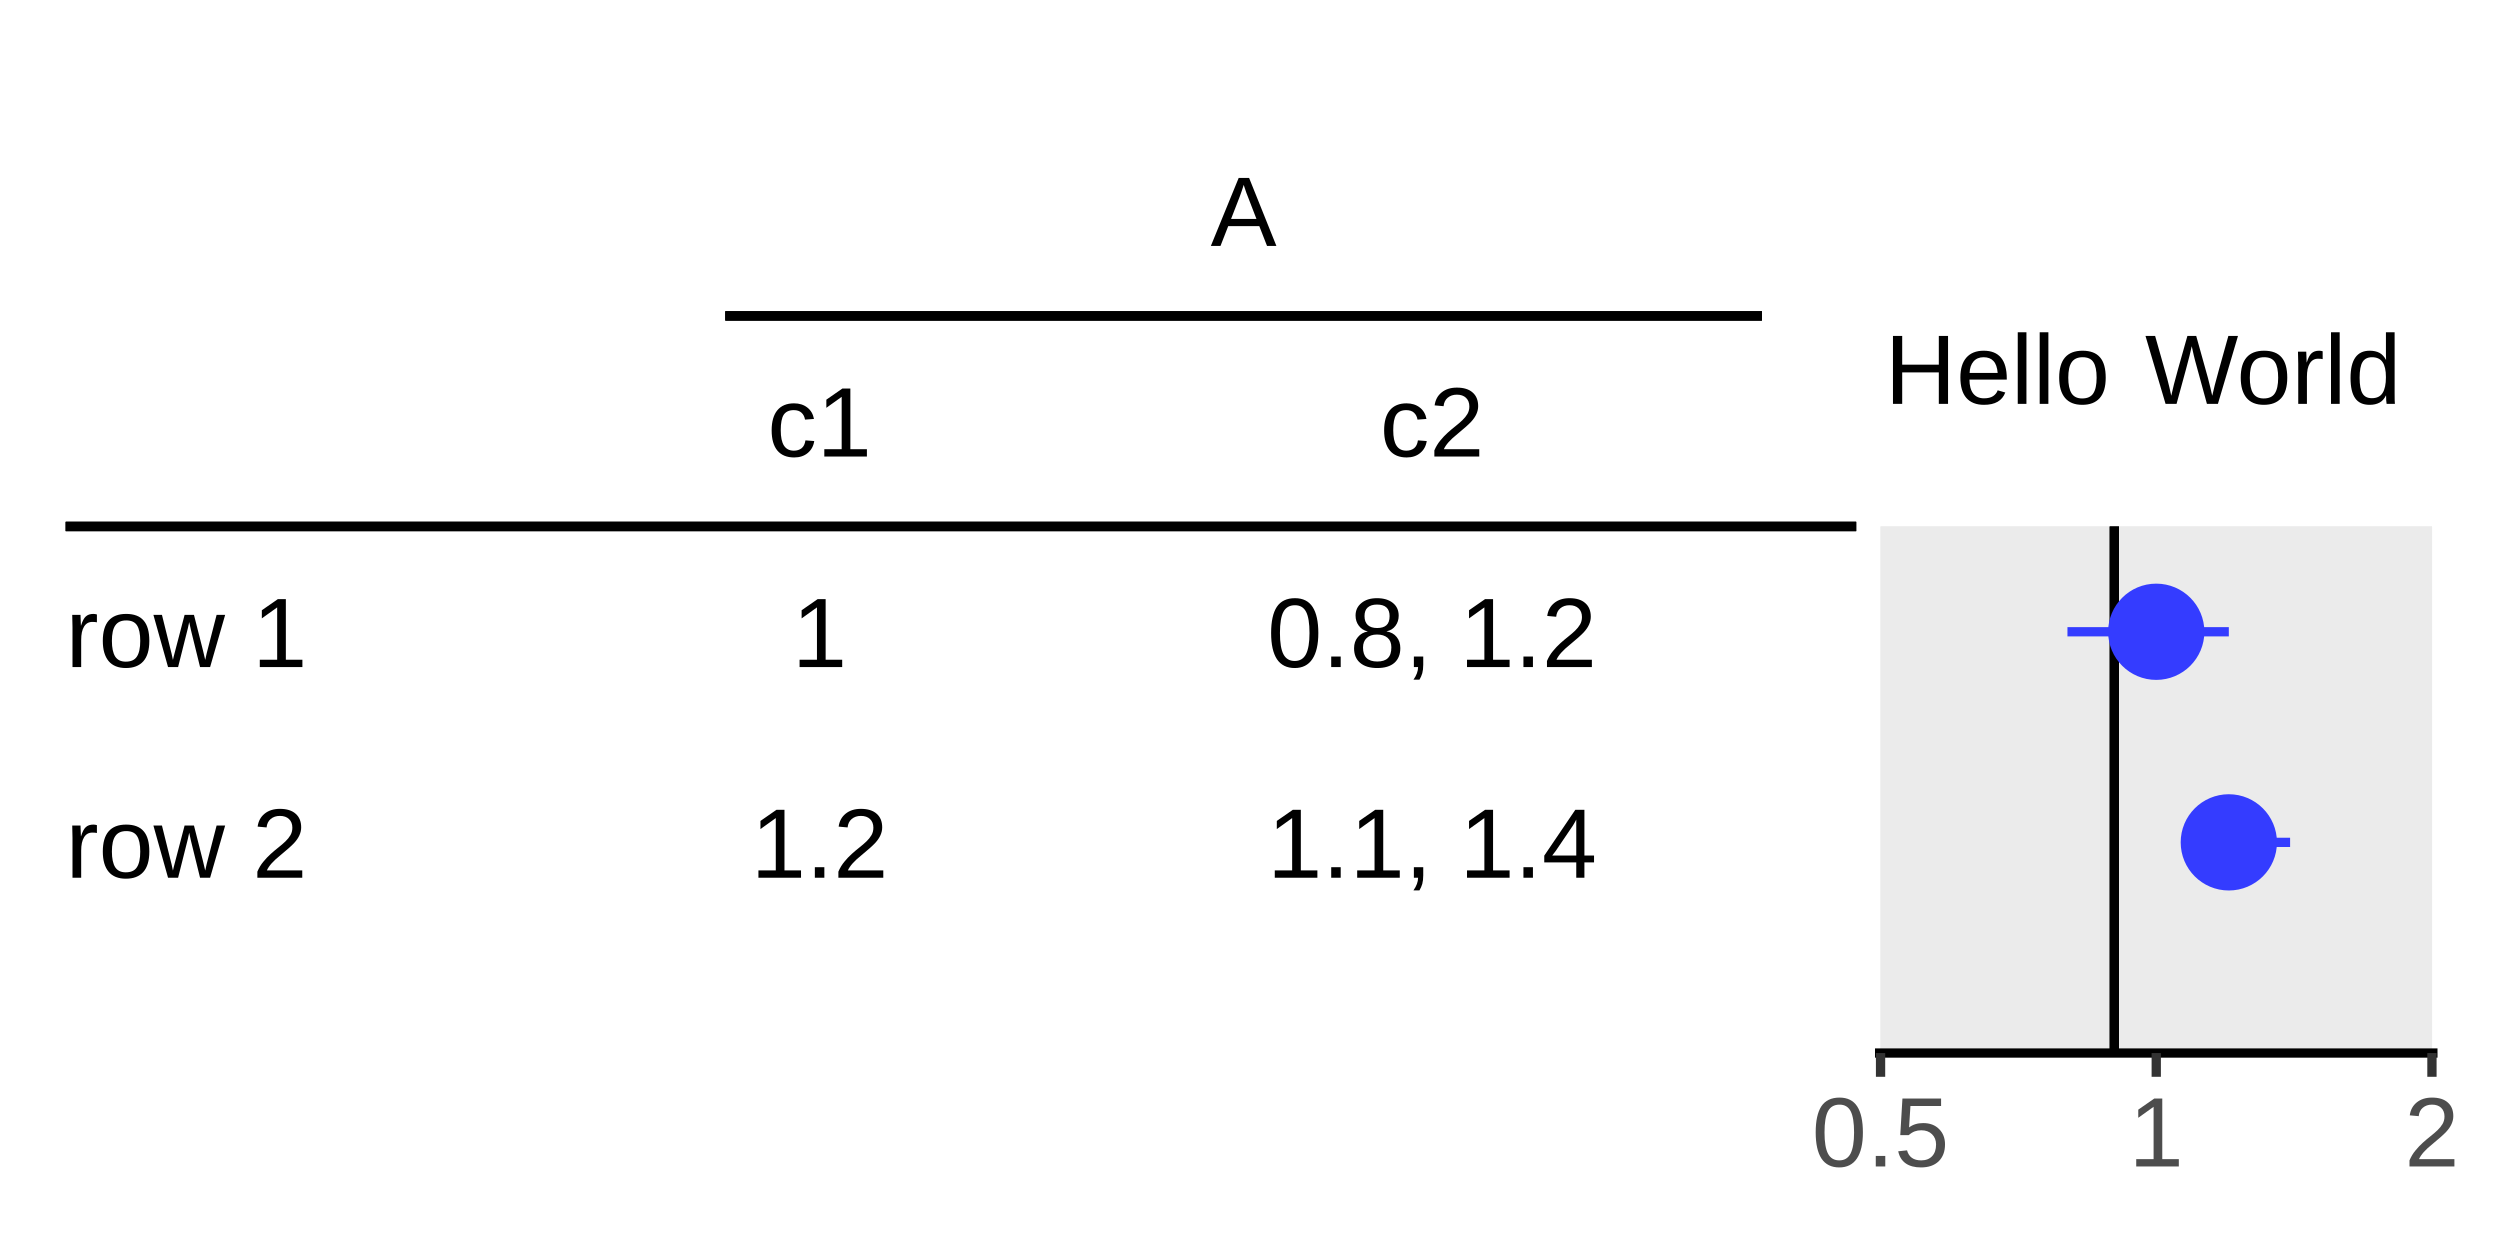
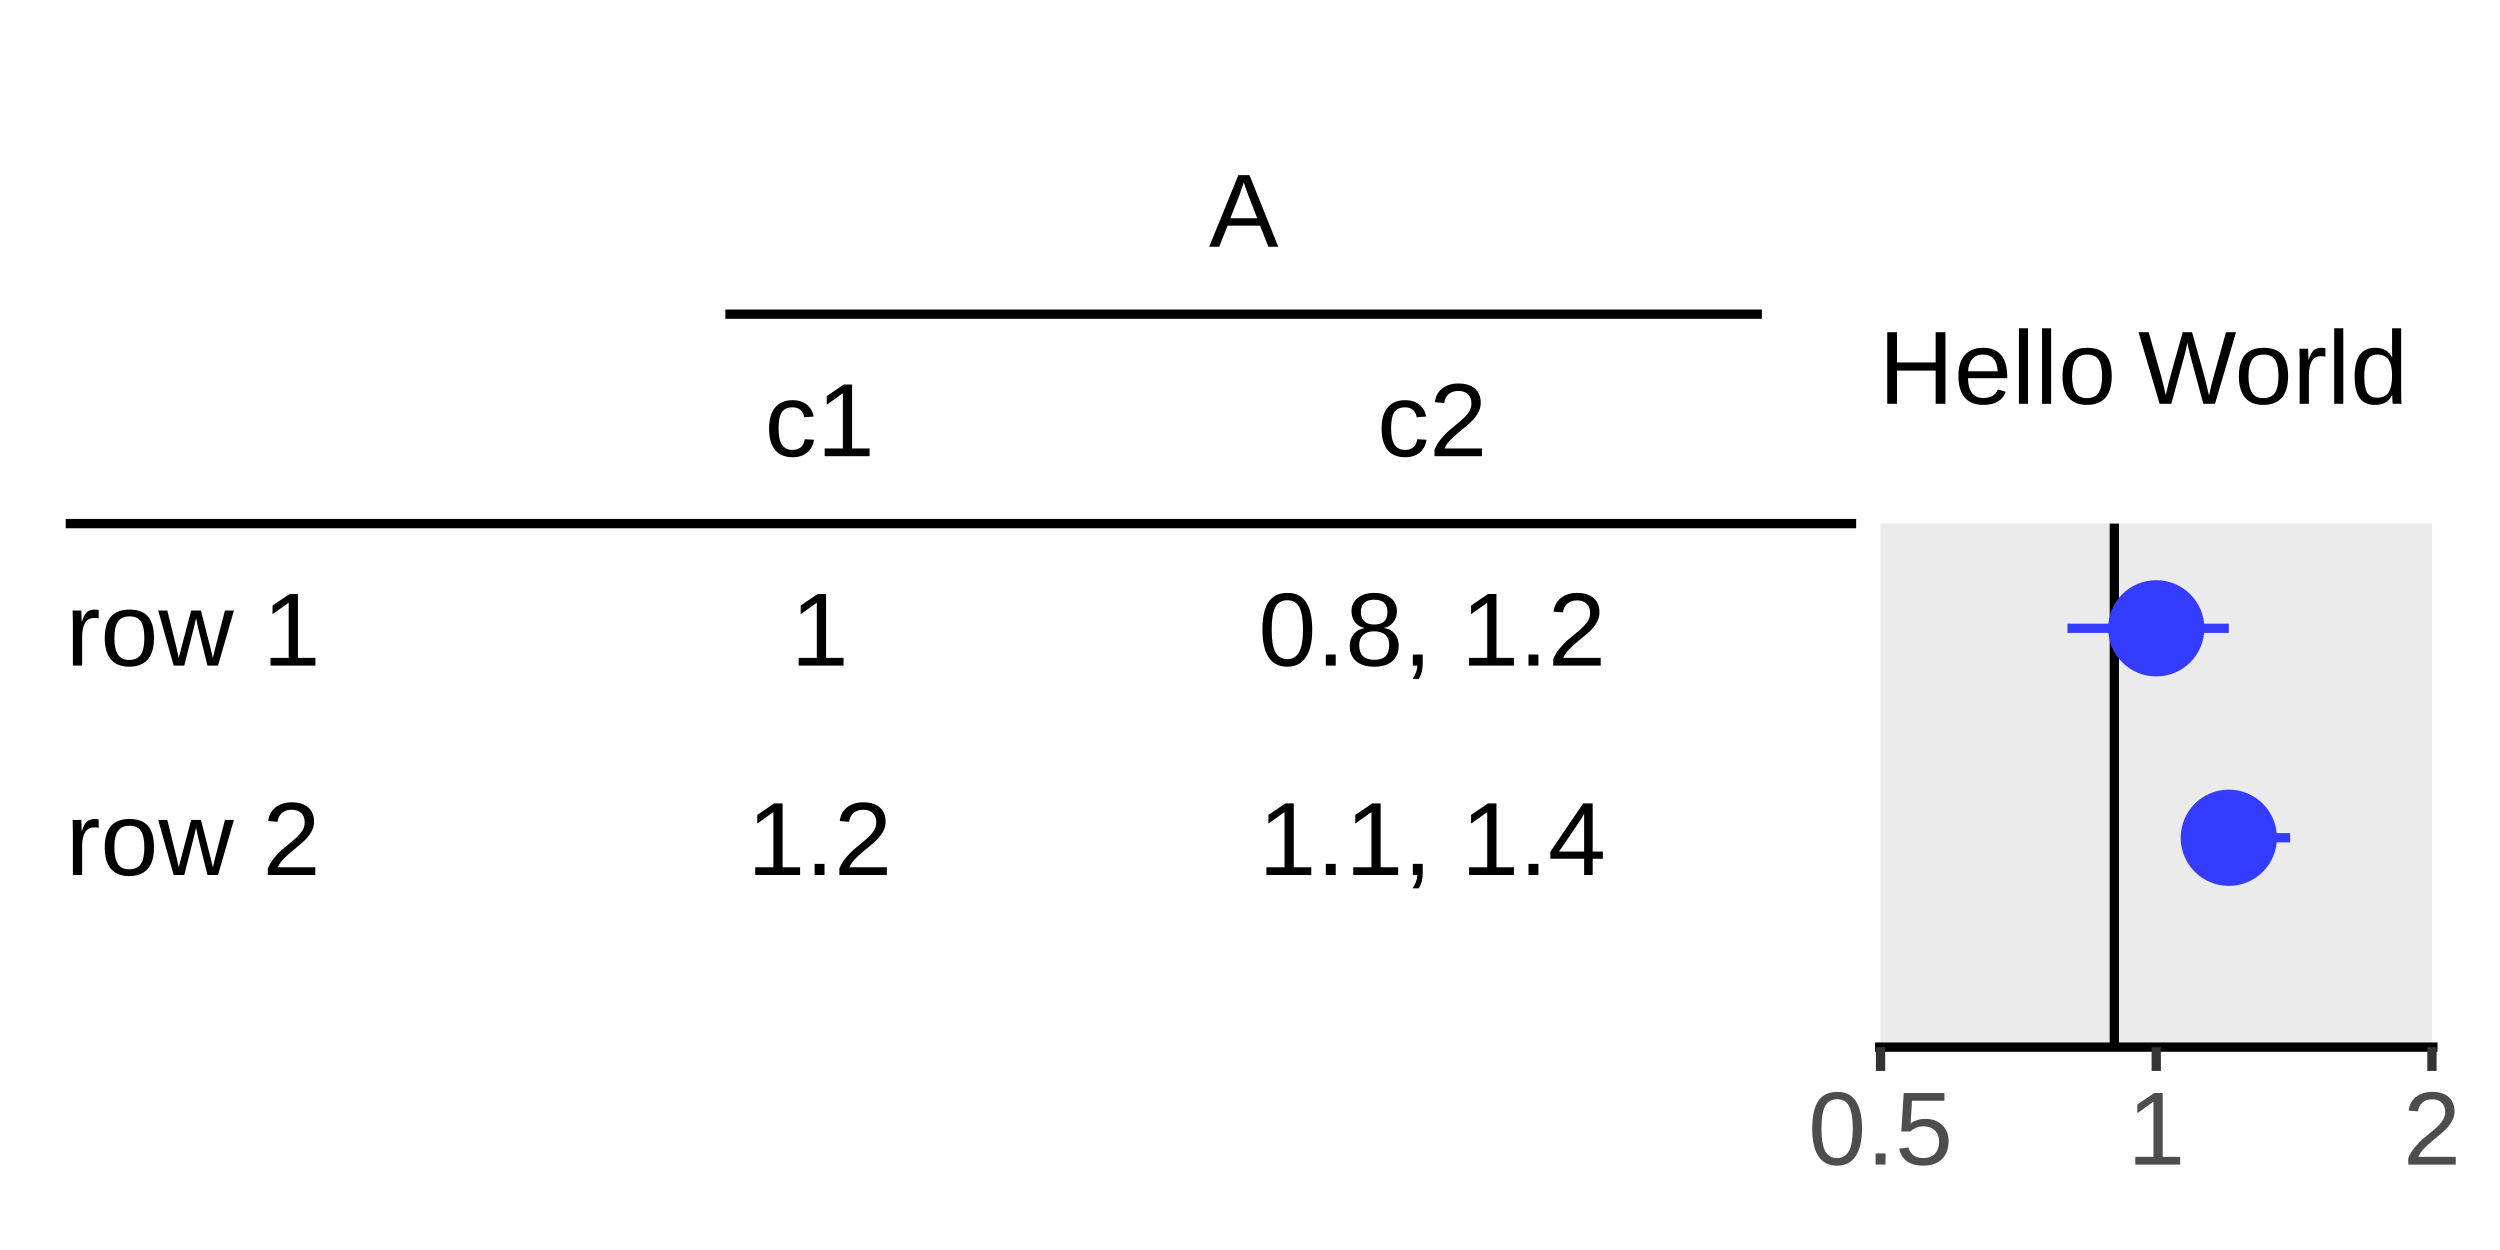
<svg xmlns="http://www.w3.org/2000/svg" class="svglite" width="288.00pt" height="144.00pt" viewBox="0 0 288.00 144.00">
  <defs>
    <style type="text/css">
    .svglite line, .svglite polyline, .svglite polygon, .svglite path, .svglite rect, .svglite circle {
      fill: none;
      stroke: #000000;
      stroke-linecap: round;
      stroke-linejoin: round;
      stroke-miterlimit: 10.00;
    }
    .svglite text {
      white-space: pre;
    }
  </style>
  </defs>
  <rect width="100%" height="100%" style="stroke: none; fill: none;" />
  <defs>
    <clipPath id="cpMC4wMHwyODguMDB8MC4wMHwxNDQuMDA=">
      <rect x="0.00" y="0.00" width="288.00" height="144.00" />
    </clipPath>
  </defs>
  <g clip-path="url(#cpMC4wMHwyODguMDB8MC4wMHwxNDQuMDA=)">
</g>
  <defs>
-     <clipPath id="cpNS40MHwyMTYuMDB8MC4wMHwxMjEuMzE=">
-       <rect x="5.40" y="0.00" width="210.60" height="121.31" />
+     <clipPath id="cpNS40MHwyMTYuMDB8MC4wMHwxMjAuNjM=">
+       <rect x="5.40" y="0.00" width="210.60" height="120.63" />
    </clipPath>
  </defs>
-   <g clip-path="url(#cpNS40MHwyMTYuMDB8MC4wMHwxMjEuMzE=)">
-     <line x1="7.57" y1="60.65" x2="213.83" y2="60.65" style="stroke-width: 1.07; stroke-linecap: butt;" />
-     <line x1="7.57" y1="60.65" x2="213.83" y2="60.65" style="stroke-width: 1.07; stroke-linecap: butt;" />
-     <line x1="7.57" y1="60.65" x2="213.83" y2="60.65" style="stroke-width: 1.07; stroke-linecap: butt;" />
-     <text x="143.27" y="28.33" text-anchor="middle" style="font-size: 11.38px; font-family: &quot;Arial&quot;;" textLength="7.59px" lengthAdjust="spacingAndGlyphs">A</text>
-     <line x1="83.56" y1="36.39" x2="202.97" y2="36.39" style="stroke-width: 1.07; stroke-linecap: butt;" />
-     <line x1="83.56" y1="36.39" x2="202.97" y2="36.39" style="stroke-width: 1.07; stroke-linecap: butt;" />
-     <line x1="83.56" y1="36.39" x2="202.97" y2="36.39" style="stroke-width: 1.07; stroke-linecap: butt;" />
-     <text x="7.57" y="76.85" style="font-size: 11.38px; font-family: &quot;Arial&quot;;" textLength="27.82px" lengthAdjust="spacingAndGlyphs">row 1</text>
-     <text x="7.57" y="101.12" style="font-size: 11.38px; font-family: &quot;Arial&quot;;" textLength="27.82px" lengthAdjust="spacingAndGlyphs">row 2</text>
-     <text x="94.42" y="52.59" text-anchor="middle" style="font-size: 11.38px; font-family: &quot;Arial&quot;;" textLength="12.02px" lengthAdjust="spacingAndGlyphs">c1</text>
-     <text x="94.42" y="76.85" text-anchor="middle" style="font-size: 11.38px; font-family: &quot;Arial&quot;;" textLength="6.33px" lengthAdjust="spacingAndGlyphs">1</text>
-     <text x="94.42" y="101.12" text-anchor="middle" style="font-size: 11.38px; font-family: &quot;Arial&quot;;" textLength="15.82px" lengthAdjust="spacingAndGlyphs">1.2</text>
-     <text x="164.98" y="52.59" text-anchor="middle" style="font-size: 11.38px; font-family: &quot;Arial&quot;;" textLength="12.02px" lengthAdjust="spacingAndGlyphs">c2</text>
-     <text x="164.98" y="76.85" text-anchor="middle" style="font-size: 11.38px; font-family: &quot;Arial&quot;;" textLength="37.96px" lengthAdjust="spacingAndGlyphs">0.8, 1.2</text>
-     <text x="164.98" y="101.12" text-anchor="middle" style="font-size: 11.38px; font-family: &quot;Arial&quot;;" textLength="37.96px" lengthAdjust="spacingAndGlyphs">1.1, 1.4</text>
+   <g clip-path="url(#cpNS40MHwyMTYuMDB8MC4wMHwxMjAuNjM=)">
+     <line x1="7.57" y1="60.32" x2="213.83" y2="60.32" style="stroke-width: 1.07; stroke-linecap: butt;" />
+     <text x="143.27" y="28.42" text-anchor="middle" style="font-size: 12.00px; font-family: &quot;Arial&quot;;" textLength="8.01px" lengthAdjust="spacingAndGlyphs">A</text>
+     <line x1="83.56" y1="36.19" x2="202.97" y2="36.19" style="stroke-width: 1.07; stroke-linecap: butt;" />
+     <text x="7.57" y="76.68" style="font-size: 12.00px; font-family: &quot;Arial&quot;;" textLength="29.35px" lengthAdjust="spacingAndGlyphs">row 1</text>
+     <text x="7.57" y="100.80" style="font-size: 12.00px; font-family: &quot;Arial&quot;;" textLength="29.35px" lengthAdjust="spacingAndGlyphs">row 2</text>
+     <text x="94.42" y="52.55" text-anchor="middle" style="font-size: 12.00px; font-family: &quot;Arial&quot;;" textLength="12.68px" lengthAdjust="spacingAndGlyphs">c1</text>
+     <text x="94.42" y="76.68" text-anchor="middle" style="font-size: 12.00px; font-family: &quot;Arial&quot;;" textLength="6.67px" lengthAdjust="spacingAndGlyphs">1</text>
+     <text x="94.42" y="100.80" text-anchor="middle" style="font-size: 12.00px; font-family: &quot;Arial&quot;;" textLength="16.68px" lengthAdjust="spacingAndGlyphs">1.2</text>
+     <text x="164.98" y="52.55" text-anchor="middle" style="font-size: 12.00px; font-family: &quot;Arial&quot;;" textLength="12.68px" lengthAdjust="spacingAndGlyphs">c2</text>
+     <text x="164.98" y="76.68" text-anchor="middle" style="font-size: 12.00px; font-family: &quot;Arial&quot;;" textLength="40.03px" lengthAdjust="spacingAndGlyphs">0.8, 1.2</text>
+     <text x="164.98" y="100.80" text-anchor="middle" style="font-size: 12.00px; font-family: &quot;Arial&quot;;" textLength="40.03px" lengthAdjust="spacingAndGlyphs">1.1, 1.4</text>
  </g>
  <g clip-path="url(#cpMC4wMHwyODguMDB8MC4wMHwxNDQuMDA=)">
</g>
  <defs>
    <clipPath id="cpMjE2LjAwfDI4OC4wMHwwLjAwfDE0NC4wMA==">
      <rect x="216.00" y="0.00" width="72.00" height="144.00" />
    </clipPath>
  </defs>
  <g clip-path="url(#cpMjE2LjAwfDI4OC4wMHwwLjAwfDE0NC4wMA==)">
    <rect x="216.00" y="0.00" width="72.00" height="144.00" style="stroke-width: 1.07; stroke: none;" />
  </g>
  <g clip-path="url(#cpMC4wMHwyODguMDB8MC4wMHwxNDQuMDA=)">
-     <rect x="216.00" y="0.00" width="64.80" height="121.31" style="stroke-width: 1.07; stroke: none;" />
-     <rect x="216.64" y="60.65" width="63.53" height="60.65" style="stroke-width: 1.07; stroke: none; stroke-linecap: butt; stroke-linejoin: miter; fill: #EBEBEB;" />
-     <rect x="216.64" y="60.65" width="63.53" height="60.65" style="stroke-width: 1.07; stroke: none; stroke-linecap: butt; stroke-linejoin: miter; fill: #EBEBEB;" />
-     <line x1="243.57" y1="121.31" x2="243.57" y2="60.65" style="stroke-width: 1.07; stroke-linecap: butt;" />
-     <line x1="243.57" y1="121.31" x2="243.57" y2="60.65" style="stroke-width: 1.07; stroke-linecap: butt;" />
-     <text x="230.10" y="46.53" text-anchor="middle" style="font-size: 11.38px; font-family: &quot;Arial&quot;;" textLength="25.93px" lengthAdjust="spacingAndGlyphs">Hello</text>
-     <text x="261.87" y="46.53" text-anchor="middle" style="font-size: 11.38px; font-family: &quot;Arial&quot;;" textLength="29.50px" lengthAdjust="spacingAndGlyphs">World</text>
-     <circle cx="248.40" cy="72.78" r="5.19" style="stroke-width: 0.71; stroke: #343CFF; fill: #343CFF;" />
-     <circle cx="256.76" cy="97.04" r="5.19" style="stroke-width: 0.71; stroke: #343CFF; fill: #343CFF;" />
-     <line x1="238.17" y1="72.78" x2="256.76" y2="72.78" style="stroke-width: 1.07; stroke: #343CFF; stroke-linecap: butt;" />
-     <line x1="252.77" y1="97.04" x2="263.82" y2="97.04" style="stroke-width: 1.07; stroke: #343CFF; stroke-linecap: butt;" />
-     <polyline points="216.00,121.31 280.80,121.31 " style="stroke-width: 1.07; stroke-linecap: butt;" />
-     <polyline points="216.64,124.05 216.64,121.31 " style="stroke-width: 1.07; stroke: #333333; stroke-linecap: butt;" />
-     <polyline points="248.40,124.05 248.40,121.31 " style="stroke-width: 1.07; stroke: #333333; stroke-linecap: butt;" />
-     <polyline points="280.16,124.05 280.16,121.31 " style="stroke-width: 1.07; stroke: #333333; stroke-linecap: butt;" />
-     <text x="216.64" y="134.38" text-anchor="middle" style="font-size: 11.38px;fill: #4D4D4D; font-family: &quot;Arial&quot;;" textLength="15.82px" lengthAdjust="spacingAndGlyphs">0.5</text>
-     <text x="248.40" y="134.38" text-anchor="middle" style="font-size: 11.38px;fill: #4D4D4D; font-family: &quot;Arial&quot;;" textLength="6.33px" lengthAdjust="spacingAndGlyphs">1</text>
-     <text x="280.16" y="134.38" text-anchor="middle" style="font-size: 11.38px;fill: #4D4D4D; font-family: &quot;Arial&quot;;" textLength="6.33px" lengthAdjust="spacingAndGlyphs">2</text>
+     <rect x="216.00" y="-0" width="64.80" height="120.63" style="stroke-width: 1.07; stroke: none;" />
+     <rect x="216.64" y="60.32" width="63.53" height="60.32" style="stroke-width: 1.07; stroke: none; stroke-linecap: butt; stroke-linejoin: miter; fill: #EBEBEB;" />
+     <rect x="216.64" y="60.32" width="63.53" height="60.32" style="stroke-width: 1.07; stroke: none; stroke-linecap: butt; stroke-linejoin: miter; fill: #EBEBEB;" />
+     <line x1="243.57" y1="120.63" x2="243.57" y2="60.32" style="stroke-width: 1.07; stroke-linecap: butt;" />
+     <text x="230.10" y="46.52" text-anchor="middle" style="font-size: 12.00px; font-family: &quot;Arial&quot;;" textLength="27.35px" lengthAdjust="spacingAndGlyphs">Hello</text>
+     <text x="261.87" y="46.52" text-anchor="middle" style="font-size: 12.00px; font-family: &quot;Arial&quot;;" textLength="31.12px" lengthAdjust="spacingAndGlyphs">World</text>
+     <circle cx="248.40" cy="72.38" r="5.19" style="stroke-width: 0.71; stroke: #343CFF; fill: #343CFF;" />
+     <circle cx="256.76" cy="96.51" r="5.19" style="stroke-width: 0.71; stroke: #343CFF; fill: #343CFF;" />
+     <line x1="238.17" y1="72.38" x2="256.76" y2="72.38" style="stroke-width: 1.07; stroke: #343CFF; stroke-linecap: butt;" />
+     <line x1="252.77" y1="96.51" x2="263.82" y2="96.51" style="stroke-width: 1.07; stroke: #343CFF; stroke-linecap: butt;" />
+     <polyline points="216.00,120.63 280.80,120.63 " style="stroke-width: 1.07; stroke-linecap: butt;" />
+     <polyline points="216.64,123.37 216.64,120.63 " style="stroke-width: 1.07; stroke: #333333; stroke-linecap: butt;" />
+     <polyline points="248.40,123.37 248.40,120.63 " style="stroke-width: 1.07; stroke: #333333; stroke-linecap: butt;" />
+     <polyline points="280.16,123.37 280.16,120.63 " style="stroke-width: 1.07; stroke: #333333; stroke-linecap: butt;" />
+     <text x="216.64" y="134.16" text-anchor="middle" style="font-size: 12.00px;fill: #4D4D4D; font-family: &quot;Arial&quot;;" textLength="16.68px" lengthAdjust="spacingAndGlyphs">0.5</text>
+     <text x="248.40" y="134.16" text-anchor="middle" style="font-size: 12.00px;fill: #4D4D4D; font-family: &quot;Arial&quot;;" textLength="6.67px" lengthAdjust="spacingAndGlyphs">1</text>
+     <text x="280.16" y="134.16" text-anchor="middle" style="font-size: 12.00px;fill: #4D4D4D; font-family: &quot;Arial&quot;;" textLength="6.67px" lengthAdjust="spacingAndGlyphs">2</text>
  </g>
</svg>
